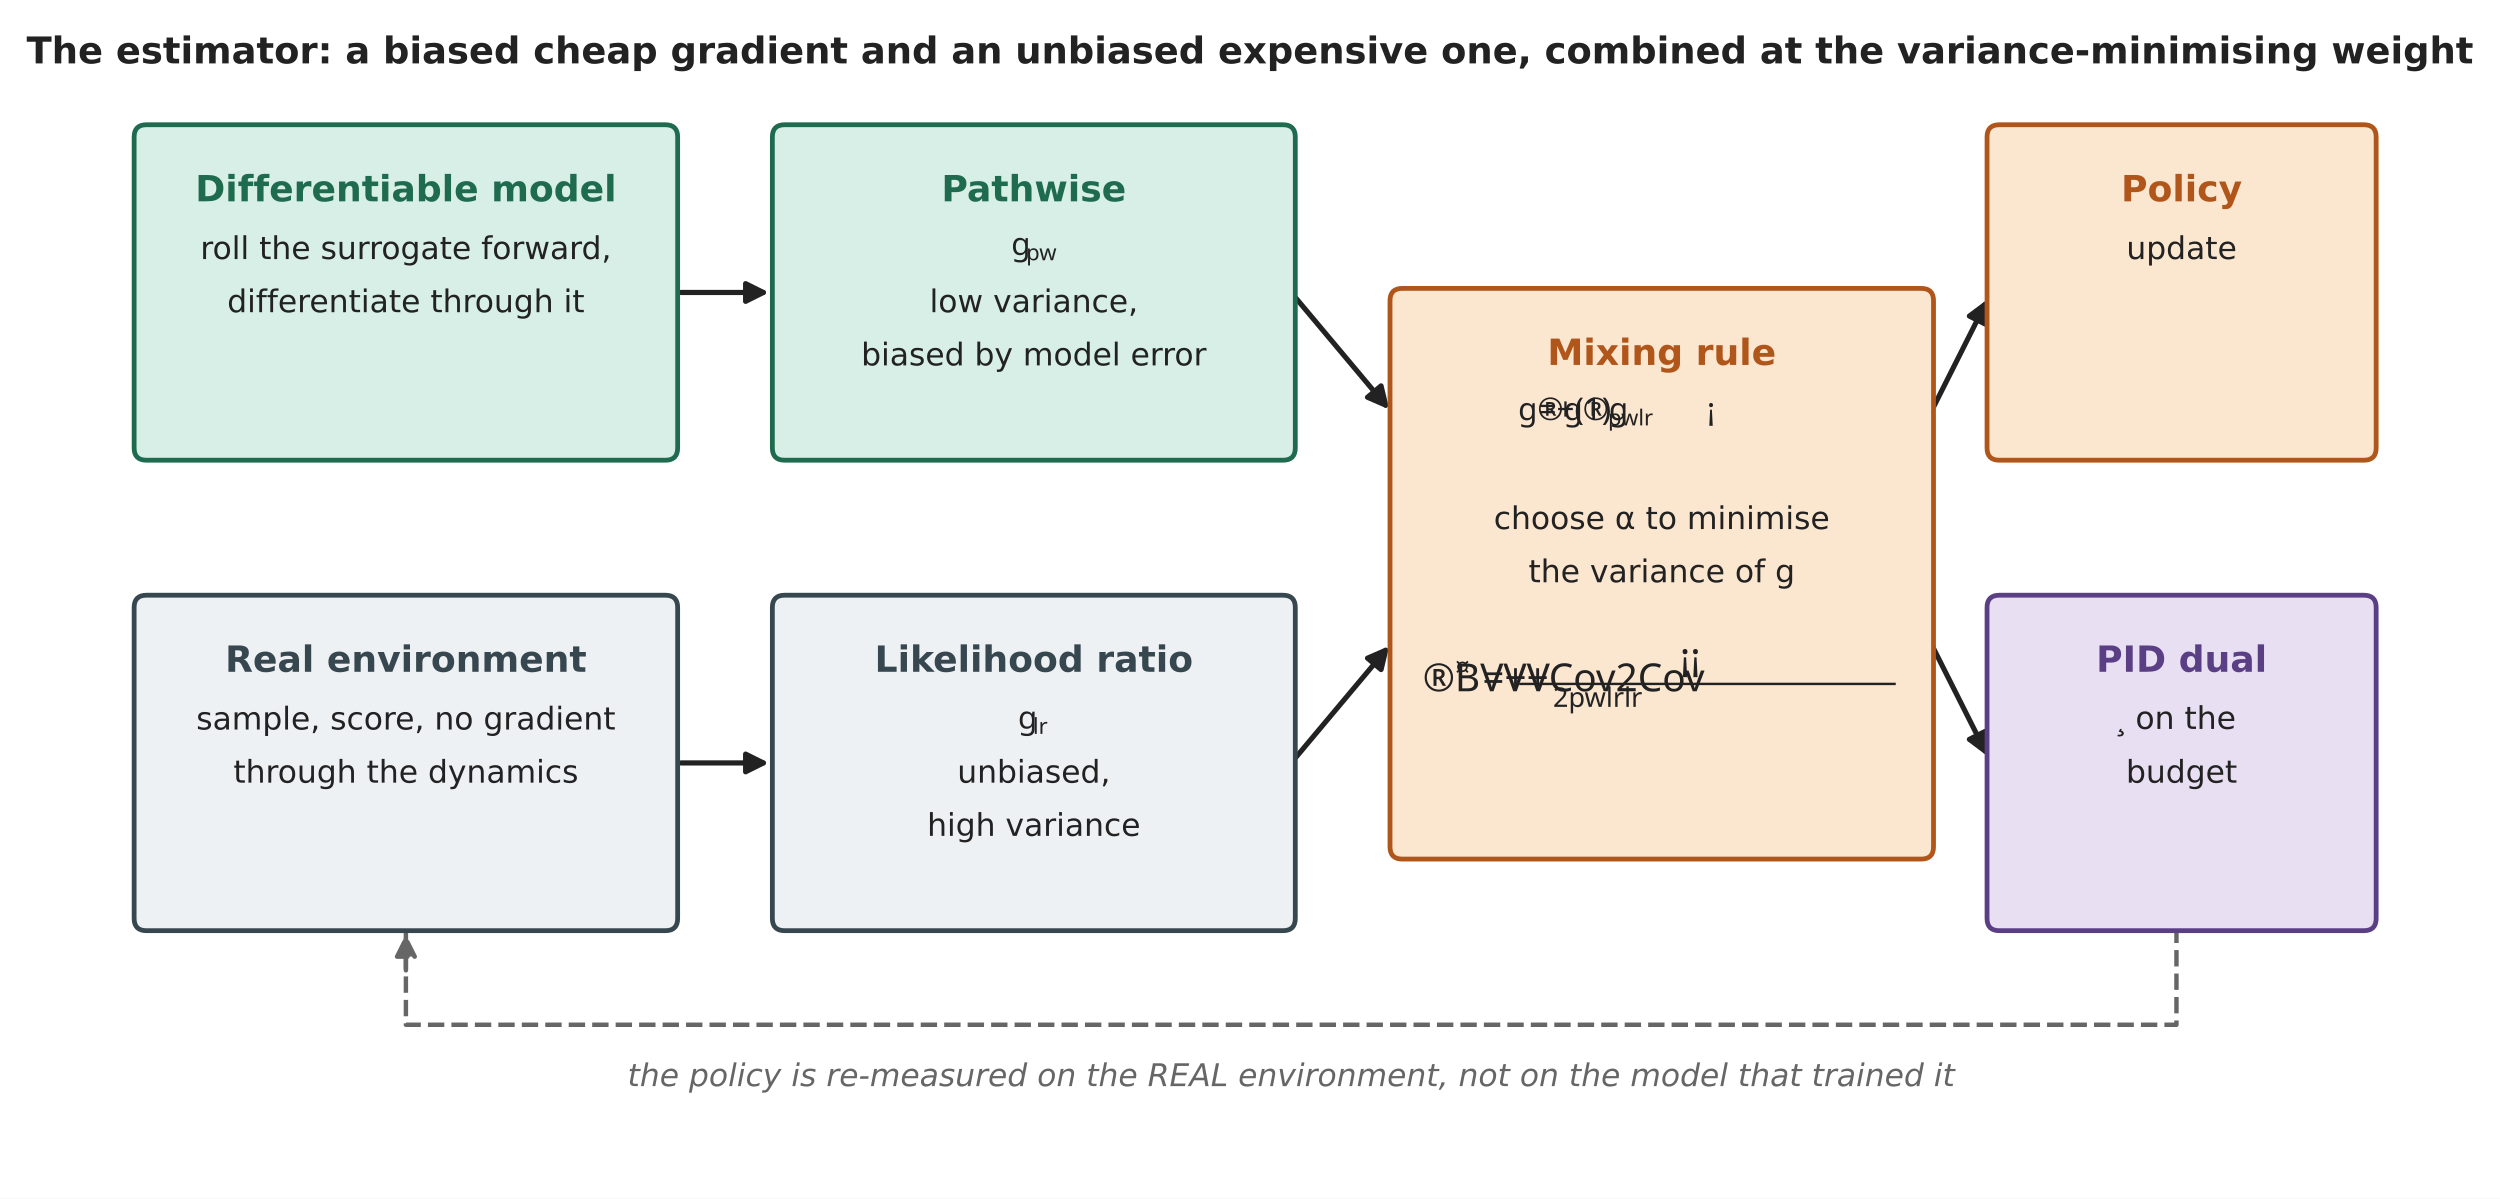
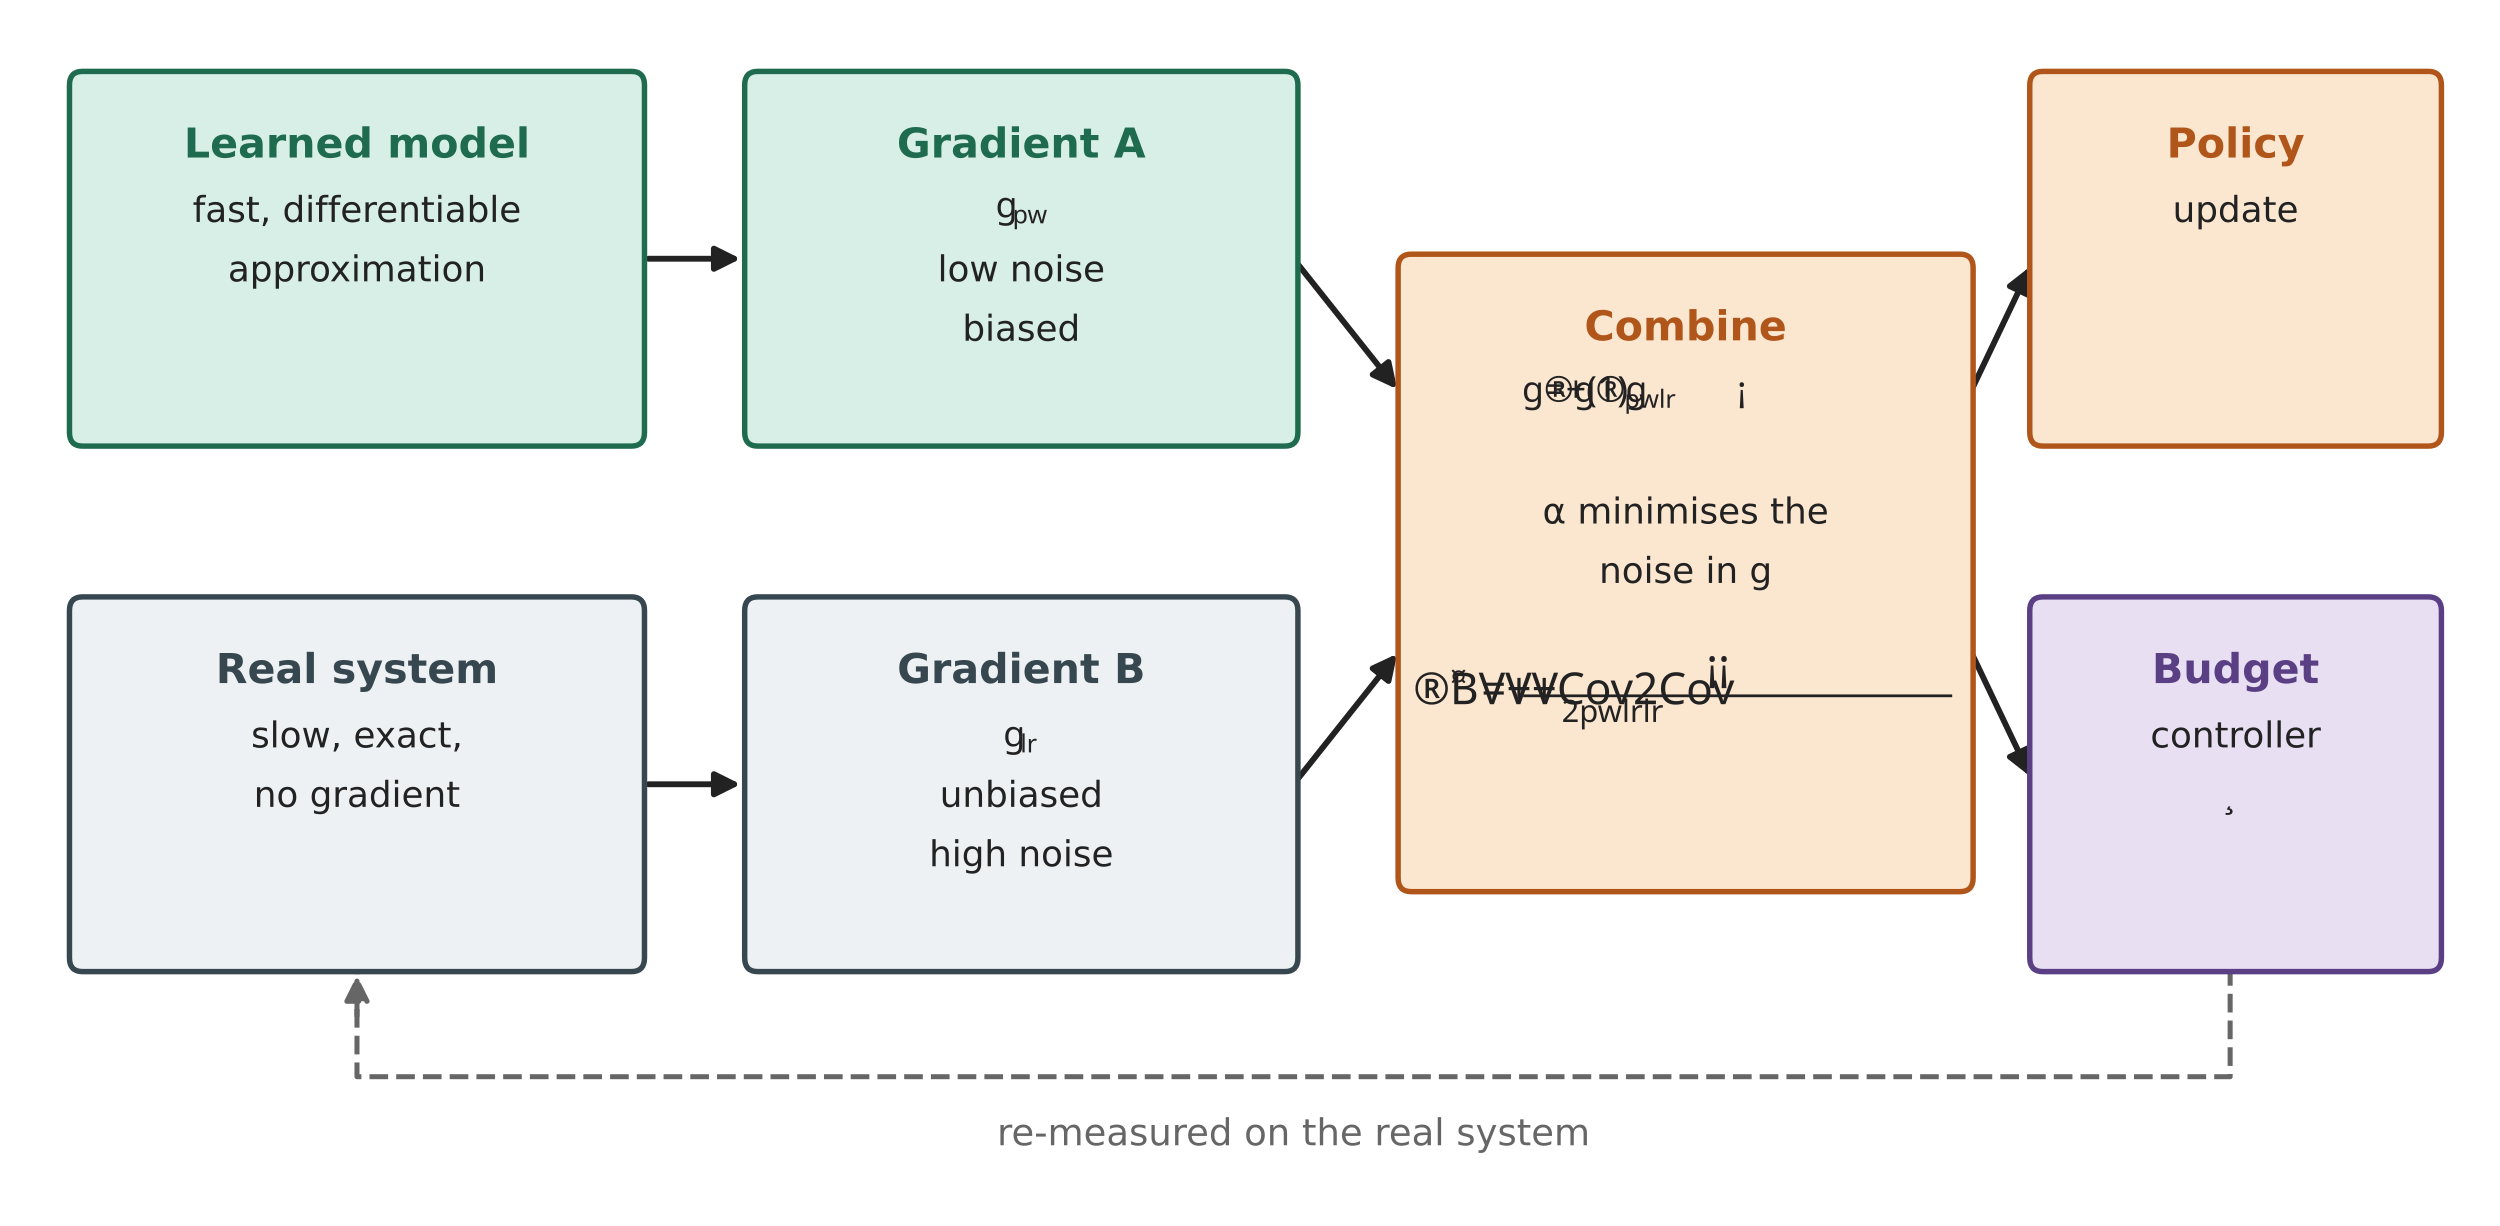
- <svg xmlns="http://www.w3.org/2000/svg" width="677.583pt" height="324.864pt" viewBox="0 0 677.583 324.864" version="1.1">
+ <svg xmlns="http://www.w3.org/2000/svg" width="594.72pt" height="291.6pt" viewBox="0 0 594.72 291.6" version="1.1">
  <defs>
    <style type="text/css">*{stroke-linejoin: round; stroke-linecap: butt}</style>
  </defs>
  <g id="figure_1">
    <g id="patch_1">
-       <path d="M 0 324.864  L 677.583 324.864  L 677.583 0  L 0 0  z " style="fill: #ffffff" />
+       <path d="M 0 291.6  L 594.72 291.6  L 594.72 0  L 0 0  z " style="fill: #ffffff" />
    </g>
    <g id="axes_1">
      <g id="patch_2">
-         <path d="M 184.551 79.272  Q 196.5 79.272 206.885 79.272  " clip-path="url(#p6527c0a18d)" style="fill: none; stroke: #222222; stroke-width: 1.4; stroke-linecap: round" />
-         <path d="M 202.085 76.872  L 206.885 79.272  L 202.085 81.672  z " clip-path="url(#p6527c0a18d)" style="fill: #222222; stroke: #222222; stroke-width: 1.4; stroke-linecap: round" />
+         <path d="M 154.282 61.553  Q 165.235 61.553 174.623 61.553  " clip-path="url(#p6960f8985e)" style="fill: none; stroke: #222222; stroke-width: 1.4; stroke-linecap: round" />
+         <path d="M 169.823 59.153  L 174.623 61.553  L 169.823 63.953  z " clip-path="url(#p6960f8985e)" style="fill: #222222; stroke: #222222; stroke-width: 1.4; stroke-linecap: round" />
      </g>
      <g id="patch_3">
-         <path d="M 184.551 206.784  Q 196.5 206.784 206.885 206.784  " clip-path="url(#p6527c0a18d)" style="fill: none; stroke: #222222; stroke-width: 1.4; stroke-linecap: round" />
-         <path d="M 202.085 204.384  L 206.885 206.784  L 202.085 209.184  z " clip-path="url(#p6527c0a18d)" style="fill: #222222; stroke: #222222; stroke-width: 1.4; stroke-linecap: round" />
+         <path d="M 154.282 186.565  Q 165.235 186.565 174.623 186.565  " clip-path="url(#p6960f8985e)" style="fill: none; stroke: #222222; stroke-width: 1.4; stroke-linecap: round" />
+         <path d="M 169.823 184.165  L 174.623 186.565  L 169.823 188.965  z " clip-path="url(#p6960f8985e)" style="fill: #222222; stroke: #222222; stroke-width: 1.4; stroke-linecap: round" />
      </g>
      <g id="patch_4">
-         <path d="M 351.237 80.805  Q 363.902 95.904 375.561 109.805  " clip-path="url(#p6527c0a18d)" style="fill: none; stroke: #222222; stroke-width: 1.4; stroke-linecap: round" />
-         <path d="M 374.315 104.585  L 375.561 109.805  L 370.637 107.669  z " clip-path="url(#p6527c0a18d)" style="fill: #222222; stroke: #222222; stroke-width: 1.4; stroke-linecap: round" />
+         <path d="M 308.967 63.119  Q 320.677 77.859 331.413 91.374  " clip-path="url(#p6960f8985e)" style="fill: none; stroke: #222222; stroke-width: 1.4; stroke-linecap: round" />
+         <path d="M 330.306 86.123  L 331.413 91.374  L 326.548 89.108  z " clip-path="url(#p6960f8985e)" style="fill: #222222; stroke: #222222; stroke-width: 1.4; stroke-linecap: round" />
      </g>
      <g id="patch_5">
-         <path d="M 351.237 205.251  Q 363.902 190.152 375.561 176.251  " clip-path="url(#p6527c0a18d)" style="fill: none; stroke: #222222; stroke-width: 1.4; stroke-linecap: round" />
-         <path d="M 370.637 178.387  L 375.561 176.251  L 374.315 181.471  z " clip-path="url(#p6527c0a18d)" style="fill: #222222; stroke: #222222; stroke-width: 1.4; stroke-linecap: round" />
+         <path d="M 308.967 184.998  Q 320.677 170.258 331.413 156.744  " clip-path="url(#p6960f8985e)" style="fill: none; stroke: #222222; stroke-width: 1.4; stroke-linecap: round" />
+         <path d="M 326.548 159.009  L 331.413 156.744  L 330.306 161.995  z " clip-path="url(#p6960f8985e)" style="fill: #222222; stroke: #222222; stroke-width: 1.4; stroke-linecap: round" />
      </g>
      <g id="patch_6">
-         <path d="M 523.828 110.753  Q 531.3 95.906 538.068 82.457  " clip-path="url(#p6527c0a18d)" style="fill: none; stroke: #222222; stroke-width: 1.4; stroke-linecap: round" />
-         <path d="M 533.767 85.666  L 538.068 82.457  L 538.055 87.824  z " clip-path="url(#p6527c0a18d)" style="fill: #222222; stroke: #222222; stroke-width: 1.4; stroke-linecap: round" />
+         <path d="M 469.207 92.361  Q 476.118 77.862 482.356 64.775  " clip-path="url(#p6960f8985e)" style="fill: none; stroke: #222222; stroke-width: 1.4; stroke-linecap: round" />
+         <path d="M 478.124 68.075  L 482.356 64.775  L 482.457 70.14  z " clip-path="url(#p6960f8985e)" style="fill: #222222; stroke: #222222; stroke-width: 1.4; stroke-linecap: round" />
      </g>
      <g id="patch_7">
-         <path d="M 523.828 175.303  Q 531.3 190.15 538.068 203.599  " clip-path="url(#p6527c0a18d)" style="fill: none; stroke: #222222; stroke-width: 1.4; stroke-linecap: round" />
-         <path d="M 538.055 198.232  L 538.068 203.599  L 533.767 200.39  z " clip-path="url(#p6527c0a18d)" style="fill: #222222; stroke: #222222; stroke-width: 1.4; stroke-linecap: round" />
+         <path d="M 469.207 155.756  Q 476.118 170.256 482.356 183.343  " clip-path="url(#p6960f8985e)" style="fill: none; stroke: #222222; stroke-width: 1.4; stroke-linecap: round" />
+         <path d="M 482.457 177.977  L 482.356 183.343  L 478.124 180.042  z " clip-path="url(#p6960f8985e)" style="fill: #222222; stroke: #222222; stroke-width: 1.4; stroke-linecap: round" />
      </g>
      <g id="line2d_1">
-         <path d="M 589.891 251.136  L 589.891 277.747  L 110.011 277.747  L 110.011 251.136  " clip-path="url(#p6527c0a18d)" style="fill: none; stroke-dasharray: 4.44,1.92; stroke-dashoffset: 0; stroke: #666666; stroke-width: 1.2" />
+         <path d="M 530.524 230.047  L 530.524 256.136  L 84.921 256.136  L 84.921 230.047  " clip-path="url(#p6960f8985e)" style="fill: none; stroke-dasharray: 4.44,1.92; stroke-dashoffset: 0; stroke: #666666; stroke-width: 1.2" />
      </g>
      <g id="patch_8">
-         <path d="M 110.011 262.996  Q 110.011 258.067 110.011 254.478  " clip-path="url(#p6527c0a18d)" style="fill: none; stroke-dasharray: 4.44,1.92; stroke-dashoffset: 0; stroke: #666666; stroke-width: 1.2; stroke-linecap: round" />
-         <path d="M 107.611 259.278  L 110.011 254.478  L 112.411 259.278  z " clip-path="url(#p6527c0a18d)" style="fill: #666666; stroke-dasharray: 4.44,1.92; stroke-dashoffset: 0; stroke: #666666; stroke-width: 1.2; stroke-linecap: round" />
+         <path d="M 84.921 241.635  Q 84.921 236.841 84.921 233.389  " clip-path="url(#p6960f8985e)" style="fill: none; stroke-dasharray: 4.44,1.92; stroke-dashoffset: 0; stroke: #666666; stroke-width: 1.2; stroke-linecap: round" />
+         <path d="M 82.521 238.189  L 84.921 233.389  L 87.321 238.189  z " clip-path="url(#p6960f8985e)" style="fill: #666666; stroke-dasharray: 4.44,1.92; stroke-dashoffset: 0; stroke: #666666; stroke-width: 1.2; stroke-linecap: round" />
      </g>
      <g id="patch_9">
-         <path d="M 39.703 124.733  L 180.319 124.733  Q 183.667 124.733 183.667 121.406  L 183.667 37.138  Q 183.667 33.811 180.319 33.811  L 39.703 33.811  Q 36.355 33.811 36.355 37.138  L 36.355 121.406  Q 36.355 124.733 39.703 124.733  z " clip-path="url(#p6527c0a18d)" style="fill: #d7efe6; stroke: #1f6b4f; stroke-width: 1.3; stroke-linejoin: miter" />
+         <path d="M 19.635 106.122  L 150.207 106.122  Q 153.316 106.122 153.316 102.861  L 153.316 20.245  Q 153.316 16.984 150.207 16.984  L 19.635 16.984  Q 16.527 16.984 16.527 20.245  L 16.527 102.861  Q 16.527 106.122 19.635 106.122  z " clip-path="url(#p6960f8985e)" style="fill: #d7efe6; stroke: #1f6b4f; stroke-width: 1.3; stroke-linejoin: miter" />
      </g>
      <g id="patch_10">
-         <path d="M 39.703 252.245  L 180.319 252.245  Q 183.667 252.245 183.667 248.918  L 183.667 164.65  Q 183.667 161.323 180.319 161.323  L 39.703 161.323  Q 36.355 161.323 36.355 164.65  L 36.355 248.918  Q 36.355 252.245 39.703 252.245  z " clip-path="url(#p6527c0a18d)" style="fill: #eef1f4; stroke: #37474f; stroke-width: 1.3; stroke-linejoin: miter" />
+         <path d="M 19.635 231.134  L 150.207 231.134  Q 153.316 231.134 153.316 227.873  L 153.316 145.256  Q 153.316 141.995 150.207 141.995  L 19.635 141.995  Q 16.527 141.995 16.527 145.256  L 16.527 227.873  Q 16.527 231.134 19.635 231.134  z " clip-path="url(#p6960f8985e)" style="fill: #eef1f4; stroke: #37474f; stroke-width: 1.3; stroke-linejoin: miter" />
      </g>
      <g id="patch_11">
-         <path d="M 212.683 124.733  L 347.719 124.733  Q 351.067 124.733 351.067 121.406  L 351.067 37.138  Q 351.067 33.811 347.719 33.811  L 212.683 33.811  Q 209.335 33.811 209.335 37.138  L 209.335 121.406  Q 209.335 124.733 212.683 124.733  z " clip-path="url(#p6527c0a18d)" style="fill: #d7efe6; stroke: #1f6b4f; stroke-width: 1.3; stroke-linejoin: miter" />
+         <path d="M 180.26 106.122  L 305.65 106.122  Q 308.759 106.122 308.759 102.861  L 308.759 20.245  Q 308.759 16.984 305.65 16.984  L 180.26 16.984  Q 177.151 16.984 177.151 20.245  L 177.151 102.861  Q 177.151 106.122 180.26 106.122  z " clip-path="url(#p6960f8985e)" style="fill: #d7efe6; stroke: #1f6b4f; stroke-width: 1.3; stroke-linejoin: miter" />
      </g>
      <g id="patch_12">
-         <path d="M 212.683 252.245  L 347.719 252.245  Q 351.067 252.245 351.067 248.918  L 351.067 164.65  Q 351.067 161.323 347.719 161.323  L 212.683 161.323  Q 209.335 161.323 209.335 164.65  L 209.335 248.918  Q 209.335 252.245 212.683 252.245  z " clip-path="url(#p6527c0a18d)" style="fill: #eef1f4; stroke: #37474f; stroke-width: 1.3; stroke-linejoin: miter" />
+         <path d="M 180.26 231.134  L 305.65 231.134  Q 308.759 231.134 308.759 227.873  L 308.759 145.256  Q 308.759 141.995 305.65 141.995  L 180.26 141.995  Q 177.151 141.995 177.151 145.256  L 177.151 227.873  Q 177.151 231.134 180.26 231.134  z " clip-path="url(#p6960f8985e)" style="fill: #eef1f4; stroke: #37474f; stroke-width: 1.3; stroke-linejoin: miter" />
      </g>
      <g id="patch_13">
-         <path d="M 380.083 232.841  L 520.699 232.841  Q 524.047 232.841 524.047 229.514  L 524.047 81.49  Q 524.047 78.163 520.699 78.163  L 380.083 78.163  Q 376.735 78.163 376.735 81.49  L 376.735 229.514  Q 376.735 232.841 380.083 232.841  z " clip-path="url(#p6527c0a18d)" style="fill: #fbe6d0; stroke: #b0561a; stroke-width: 1.3; stroke-linejoin: miter" />
+         <path d="M 335.703 212.111  L 466.275 212.111  Q 469.383 212.111 469.383 208.849  L 469.383 63.727  Q 469.383 60.466 466.275 60.466  L 335.703 60.466  Q 332.594 60.466 332.594 63.727  L 332.594 208.849  Q 332.594 212.111 335.703 212.111  z " clip-path="url(#p6960f8985e)" style="fill: #fbe6d0; stroke: #b0561a; stroke-width: 1.3; stroke-linejoin: miter" />
      </g>
      <g id="patch_14">
-         <path d="M 541.903 124.733  L 640.669 124.733  Q 644.017 124.733 644.017 121.406  L 644.017 37.138  Q 644.017 33.811 640.669 33.811  L 541.903 33.811  Q 538.555 33.811 538.555 37.138  L 538.555 121.406  Q 538.555 124.733 541.903 124.733  z " clip-path="url(#p6527c0a18d)" style="fill: #fbe6d0; stroke: #b0561a; stroke-width: 1.3; stroke-linejoin: miter" />
+         <path d="M 485.964 106.122  L 577.675 106.122  Q 580.784 106.122 580.784 102.861  L 580.784 20.245  Q 580.784 16.984 577.675 16.984  L 485.964 16.984  Q 482.855 16.984 482.855 20.245  L 482.855 102.861  Q 482.855 106.122 485.964 106.122  z " clip-path="url(#p6960f8985e)" style="fill: #fbe6d0; stroke: #b0561a; stroke-width: 1.3; stroke-linejoin: miter" />
      </g>
      <g id="patch_15">
-         <path d="M 541.903 252.245  L 640.669 252.245  Q 644.017 252.245 644.017 248.918  L 644.017 164.65  Q 644.017 161.323 640.669 161.323  L 541.903 161.323  Q 538.555 161.323 538.555 164.65  L 538.555 248.918  Q 538.555 252.245 541.903 252.245  z " clip-path="url(#p6527c0a18d)" style="fill: #e8dff3; stroke: #5b3f85; stroke-width: 1.3; stroke-linejoin: miter" />
+         <path d="M 485.964 231.134  L 577.675 231.134  Q 580.784 231.134 580.784 227.873  L 580.784 145.256  Q 580.784 141.995 577.675 141.995  L 485.964 141.995  Q 482.855 141.995 482.855 145.256  L 482.855 227.873  Q 482.855 231.134 485.964 231.134  z " clip-path="url(#p6960f8985e)" style="fill: #e8dff3; stroke: #5b3f85; stroke-width: 1.3; stroke-linejoin: miter" />
      </g>
      <g id="text_1">
-         <text style="fill: #1f6b4f; font: 700 9.8px 'DejaVu Sans'; text-anchor: middle" x="110.011" y="54.563" transform="rotate(-0 110.0114 54.56327)">Differentiable model</text>
+         <text style="fill: #1f6b4f; font: 700 9.8px 'DejaVu Sans'; text-anchor: middle" x="84.921" y="37.475" transform="rotate(-0 84.92143 37.4747)">Learned model</text>
      </g>
      <g id="text_2">
-         <text style="fill: #222222; font: 8.5px 'DejaVu Sans'; text-anchor: middle" x="110.011" y="70.207" transform="rotate(-0 110.0114 70.20747)">roll the surrogate forward,</text>
+         <text style="fill: #222222; font: 8.5px 'DejaVu Sans'; text-anchor: middle" x="84.921" y="52.793" transform="rotate(-0 84.92143 52.79279)">fast, differentiable</text>
      </g>
      <g id="text_3">
-         <text style="fill: #222222; font: 8.5px 'DejaVu Sans'; text-anchor: middle" x="110.011" y="84.622" transform="rotate(-0 110.0114 84.62187)">differentiate through it</text>
+         <text style="fill: #222222; font: 8.5px 'DejaVu Sans'; text-anchor: middle" x="84.921" y="66.925" transform="rotate(-0 84.92143 66.92455)">approximation</text>
      </g>
      <g id="text_4">
-         <text style="fill: #37474f; font: 700 9.8px 'DejaVu Sans'; text-anchor: middle" x="110.011" y="182.075" transform="rotate(-0 110.0114 182.0753)">Real environment</text>
+         <text style="fill: #37474f; font: 700 9.8px 'DejaVu Sans'; text-anchor: middle" x="84.921" y="162.486" transform="rotate(-0 84.92143 162.4865)">Real system</text>
      </g>
      <g id="text_5">
-         <text style="fill: #222222; font: 8.5px 'DejaVu Sans'; text-anchor: middle" x="110.011" y="197.719" transform="rotate(-0 110.0114 197.7195)">sample, score, no gradient</text>
+         <text style="fill: #222222; font: 8.5px 'DejaVu Sans'; text-anchor: middle" x="84.921" y="177.805" transform="rotate(-0 84.92143 177.8046)">slow, exact,</text>
      </g>
      <g id="text_6">
-         <text style="fill: #222222; font: 8.5px 'DejaVu Sans'; text-anchor: middle" x="110.011" y="212.134" transform="rotate(-0 110.0114 212.1339)">through the dynamics</text>
+         <text style="fill: #222222; font: 8.5px 'DejaVu Sans'; text-anchor: middle" x="84.921" y="191.936" transform="rotate(-0 84.92143 191.9363)">no gradient</text>
      </g>
      <g id="text_7">
-         <text style="fill: #1f6b4f; font: 700 9.8px 'DejaVu Sans'; text-anchor: middle" x="280.201" y="54.563" transform="rotate(-0 280.2014 54.56327)">Pathwise</text>
+         <text style="fill: #1f6b4f; font: 700 9.8px 'DejaVu Sans'; text-anchor: middle" x="242.955" y="37.475" transform="rotate(-0 242.955 37.4747)">Gradient A</text>
      </g>
      <g id="text_8">
-         <g style="fill: #222222" transform="translate(274.0814 69.34021)">
+         <g style="fill: #222222" transform="translate(236.835 51.92552)">
          <text>
            <tspan style="font: 8.5px 'cmmi10'" x="0" y="-0.25">g</tspan>
            <tspan style="font: 5.95px 'cmr10'" x="4.055 7.358" y="1.196">pw</tspan>
          </text>
        </g>
      </g>
      <g id="text_9">
-         <text style="fill: #222222; font: 8.5px 'DejaVu Sans'; text-anchor: middle" x="280.201" y="84.622" transform="rotate(-0 280.2014 84.62187)">low variance,</text>
+         <text style="fill: #222222; font: 8.5px 'DejaVu Sans'; text-anchor: middle" x="242.955" y="66.925" transform="rotate(-0 242.955 66.92455)">low noise</text>
      </g>
      <g id="text_10">
-         <text style="fill: #222222; font: 8.5px 'DejaVu Sans'; text-anchor: middle" x="280.201" y="99.036" transform="rotate(-0 280.2014 99.03627)">biased by model error</text>
+         <text style="fill: #222222; font: 8.5px 'DejaVu Sans'; text-anchor: middle" x="242.955" y="81.056" transform="rotate(-0 242.955 81.05632)">biased</text>
      </g>
      <g id="text_11">
-         <text style="fill: #37474f; font: 700 9.8px 'DejaVu Sans'; text-anchor: middle" x="280.201" y="182.075" transform="rotate(-0 280.2014 182.0753)">Likelihood ratio</text>
+         <text style="fill: #37474f; font: 700 9.8px 'DejaVu Sans'; text-anchor: middle" x="242.955" y="162.486" transform="rotate(-0 242.955 162.4865)">Gradient B</text>
      </g>
      <g id="text_12">
-         <g style="fill: #222222" transform="translate(275.9089 197.7022)">
+         <g style="fill: #222222" transform="translate(238.6625 177.7873)">
          <text>
            <tspan style="font: 8.5px 'cmmi10'" x="0" y="-0.25">g</tspan>
            <tspan style="font: 5.95px 'cmr10'" x="4.055 5.702" y="1.196">lr</tspan>
          </text>
        </g>
      </g>
      <g id="text_13">
-         <text style="fill: #222222; font: 8.5px 'DejaVu Sans'; text-anchor: middle" x="280.201" y="212.134" transform="rotate(-0 280.2014 212.1339)">unbiased,</text>
+         <text style="fill: #222222; font: 8.5px 'DejaVu Sans'; text-anchor: middle" x="242.955" y="191.936" transform="rotate(-0 242.955 191.9363)">unbiased</text>
      </g>
      <g id="text_14">
-         <text style="fill: #222222; font: 8.5px 'DejaVu Sans'; text-anchor: middle" x="280.201" y="226.548" transform="rotate(-0 280.2014 226.5483)">high variance</text>
+         <text style="fill: #222222; font: 8.5px 'DejaVu Sans'; text-anchor: middle" x="242.955" y="206.068" transform="rotate(-0 242.955 206.0681)">high noise</text>
      </g>
      <g id="text_15">
-         <text style="fill: #b0561a; font: 700 9.8px 'DejaVu Sans'; text-anchor: middle" x="450.391" y="98.915" transform="rotate(-0 450.3914 98.91527)">Mixing rule</text>
+         <text style="fill: #b0561a; font: 700 9.8px 'DejaVu Sans'; text-anchor: middle" x="400.989" y="80.957" transform="rotate(-0 400.9886 80.95706)">Combine</text>
      </g>
      <g id="text_16">
-         <g style="fill: #222222" transform="translate(411.4614 114.4758)">
+         <g style="fill: #222222" transform="translate(362.0586 96.19147)">
          <text>
            <tspan style="font: 8.5px 'cmmi10'" x="0 13.643 20.32 59.243 69.219" y="-0.625">g®g®g</tspan>
            <tspan style="font: 8.5px 'cmr10'" x="5.547 34.009 42.105 45.405 64.676" y="-0.625">=+(1)</tspan>
            <tspan style="font: 5.95px 'cmr10'" x="24.375 27.678 73.274 74.921" y="0.821">pwlr</tspan>
            <tspan style="font: 8.5px 'cmsy10'" x="51.147" y="-0.625">¡</tspan>
          </text>
        </g>
      </g>
      <g id="text_17">
-         <text style="fill: #222222; font: 8.5px 'DejaVu Sans'; text-anchor: middle" x="450.391" y="143.388" transform="rotate(-0 450.3914 143.3883)">choose α to minimise</text>
+         <text style="fill: #222222; font: 8.5px 'DejaVu Sans'; text-anchor: middle" x="400.989" y="124.539" transform="rotate(-0 400.9886 124.5387)">α minimises the</text>
      </g>
      <g id="text_18">
-         <text style="fill: #222222; font: 8.5px 'DejaVu Sans'; text-anchor: middle" x="450.391" y="157.803" transform="rotate(-0 450.3914 157.8027)">the variance of g</text>
+         <text style="fill: #222222; font: 8.5px 'DejaVu Sans'; text-anchor: middle" x="400.989" y="138.67" transform="rotate(-0 400.9886 138.6704)">noise in g</text>
      </g>
      <g id="text_19">
-         <text style="fill: #b0561a; font: 700 9.8px 'DejaVu Sans'; text-anchor: middle" x="591.286" y="54.563" transform="rotate(-0 591.2864 54.56327)">Policy</text>
+         <text style="fill: #b0561a; font: 700 9.8px 'DejaVu Sans'; text-anchor: middle" x="531.82" y="37.475" transform="rotate(-0 531.8196 37.4747)">Policy</text>
      </g>
      <g id="text_20">
-         <text style="fill: #222222; font: 8.5px 'DejaVu Sans'; text-anchor: middle" x="591.286" y="70.207" transform="rotate(-0 591.2864 70.20747)">update</text>
+         <text style="fill: #222222; font: 8.5px 'DejaVu Sans'; text-anchor: middle" x="531.82" y="52.793" transform="rotate(-0 531.8196 52.79279)">update</text>
      </g>
      <g id="text_21">
-         <text style="fill: #5b3f85; font: 700 9.8px 'DejaVu Sans'; text-anchor: middle" x="591.286" y="182.075" transform="rotate(-0 591.2864 182.0753)">PID dual</text>
+         <text style="fill: #5b3f85; font: 700 9.8px 'DejaVu Sans'; text-anchor: middle" x="531.82" y="162.486" transform="rotate(-0 531.8196 162.4865)">Budget</text>
      </g>
      <g id="text_22">
-         <g style="fill: #222222" transform="translate(573.8189 197.7195)">
+         <text style="fill: #222222; font: 8.5px 'DejaVu Sans'; text-anchor: middle" x="531.82" y="177.805" transform="rotate(-0 531.8196 177.8046)">controller</text>
+       </g>
+       <g id="text_23">
+         <g style="fill: #222222" transform="translate(529.3121 191.9363)">
          <text>
-             <tspan style="font: 8.5px 'cmmi10'" x="0" y="-0.156">¸</tspan>
-             <tspan style="font: 8.5px 'DejaVu Sans'" x="4.956 7.657 12.858 18.245 20.947 24.28 29.667" y="-0.156"> on the</tspan>
+             <tspan style="font: 8.5px 'cmmi10'" x="0" y="-0.109">¸</tspan>
          </text>
        </g>
      </g>
-       <g id="text_23">
-         <text style="fill: #222222; font: 8.5px 'DejaVu Sans'; text-anchor: middle" x="591.286" y="212.134" transform="rotate(-0 591.2864 212.1339)">budget</text>
-       </g>
      <g id="text_24">
-         <text style="fill: #666666; font: italic 8.5px 'DejaVu Sans'; text-anchor: middle" x="349.951" y="294.379" transform="rotate(-0 349.9514 294.3792)">the policy is re-measured on the REAL environment, not on the model that trained it</text>
+         <text style="fill: #666666; font: 8.8px 'DejaVu Sans'; text-anchor: middle" x="307.723" y="272.442" transform="rotate(-0 307.7229 272.4424)">re-measured on the real system</text>
      </g>
      <g id="text_25">
-         <text style="fill: #222222; font: 700 10px 'DejaVu Sans'; text-anchor: middle" x="338.791" y="17.179" transform="rotate(-0 338.7914 17.1792)">The estimator: a biased cheap gradient and an unbiased expensive one, combined at the variance-minimising weight</text>
-       </g>
-       <g id="text_26">
-         <g style="fill: #222222" transform="translate(385.6064 188.22)">
+         <g style="fill: #222222" transform="translate(336.2036 168.3812)">
          <text>
            <tspan style="font: 10.5px 'cmmi10'" x="0 26.143 51.483 56.143 79.507" y="-0.871 7.391 7.391 -6.594 7.391">®BVVV</tspan>
            <tspan style="font: 7.35px 'cmsy10'" x="8.664" y="-4.888">¤</tspan>
            <tspan style="font: 10.5px 'cmr10'" x="16.143 41.482 69.506 79.688 87.271 92.521 103.052 109.838 117.421 122.671" y="-0.871 7.391 7.391 -6.594 -6.594 -6.594 7.391 7.391 7.391 7.391">=++Cov2Cov</tspan>
            <tspan style="font: 7.35px 'cmr10'" x="35.294 57.604 61.685 62.265 64.3 85.628 87.663" y="3.373 9.177 9.177 -4.808 -4.808 9.177 9.177">2pwlrlr</tspan>
            <tspan style="font: 10.5px 'cmsy10'" x="69.688 93.051" y="-6.594 7.391">¡¡</tspan>
          </text>
          <rect x="26.143" y="-3.183" width="102.06" height="0.656" />
        </g>
      </g>
    </g>
  </g>
  <defs>
-     <clipPath id="p6527c0a18d">
-       <rect x="26.311" y="7.2" width="624.96" height="310.464" />
+     <clipPath id="p6960f8985e">
+       <rect x="7.2" y="7.2" width="580.32" height="277.2" />
    </clipPath>
  </defs>
</svg>
